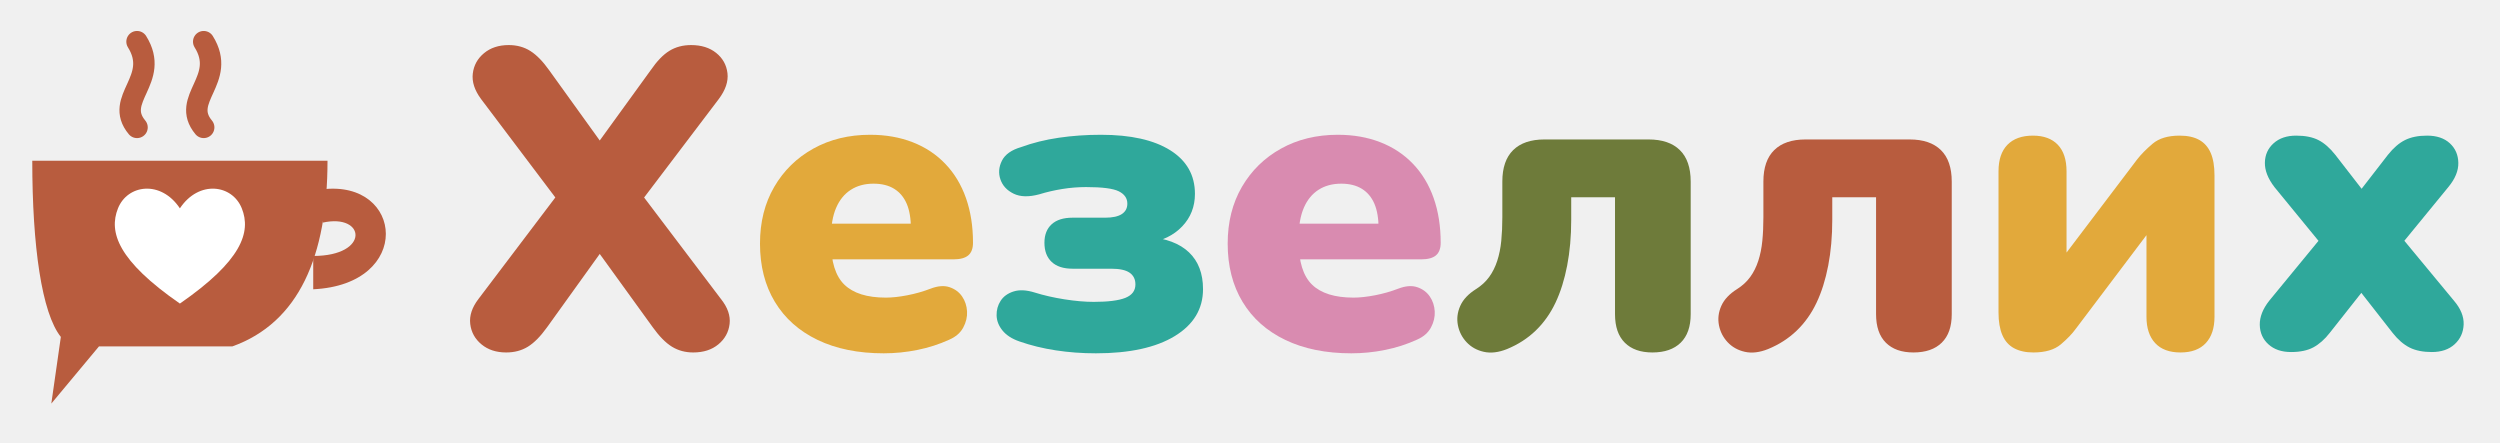
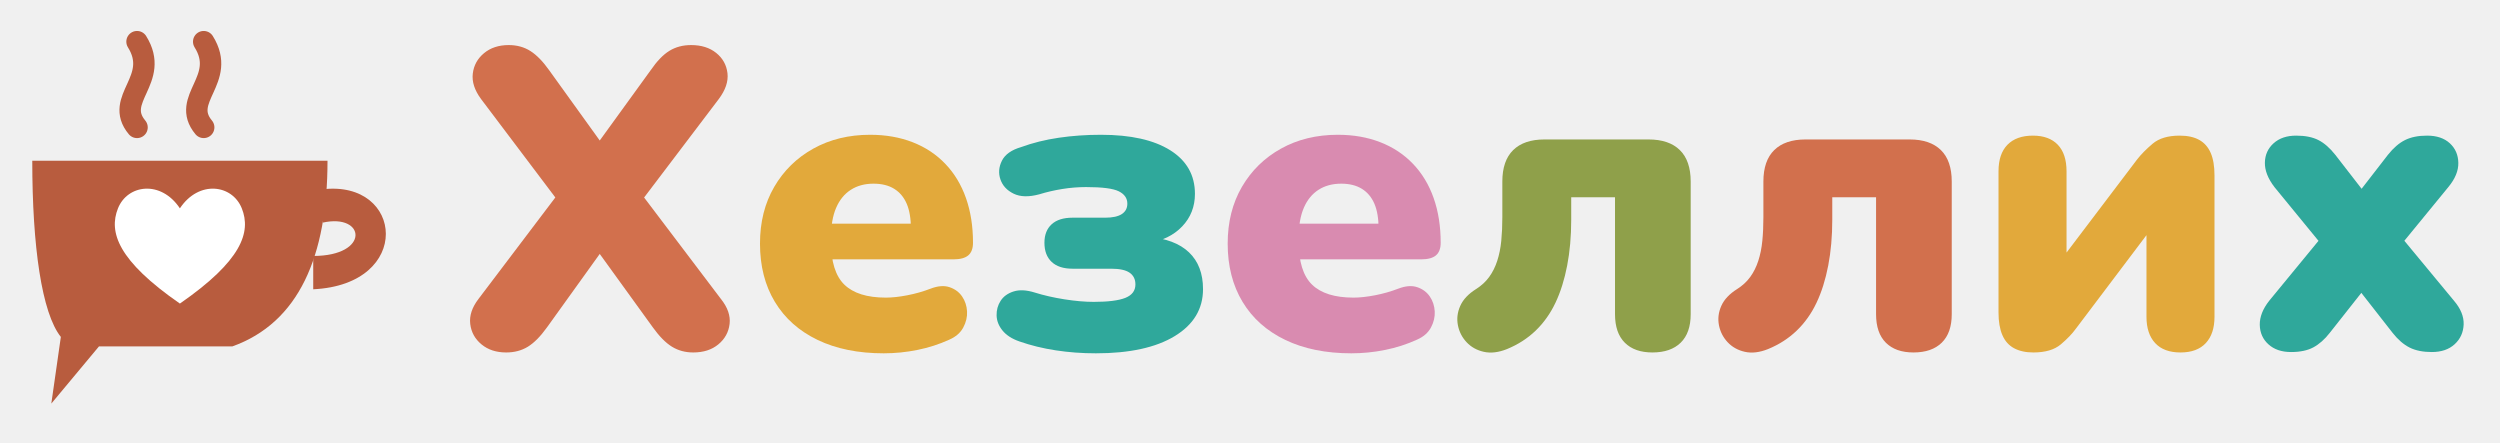
<svg xmlns="http://www.w3.org/2000/svg" viewBox="0 0 587.7 104.0" width="588" height="104">
  <g transform="translate(-6,-7) scale(1.12)">
    <path d="M12 40 H74 C74 60 68 74 54 79 L26 79 L16 91 L18 77 C14 72 12 58 12 40 Z" fill="#B85C3E" />
    <path d="M73 46 C90 44 92 66 71 67 L71 60 C83 60 82 51 73 53 Z" fill="#B85C3E" />
    <path d="M43 70 C30 61 28 55 30 50 C32 45 39 44 43 50 C47 44 54 45 56 50 C58 55 56 61 43 70 Z" fill="#FFFFFF" />
    <path d="M34 33 C29 27 39 23 34 15" fill="none" stroke="#B85C3E" stroke-width="4.5" stroke-linecap="round" />
    <path d="M48 33 C43 27 53 23 48 15" fill="none" stroke="#B85C3E" stroke-width="4.5" stroke-linecap="round" />
  </g>
  <g transform="translate(106,82)">
-     <path d="M12.9 0.9Q9.4 0.9 7.1 -1Q4.8 -2.9 4.45 -5.8Q4.1 -8.7 6.4 -11.7L27.6 -39.7V-31.4L7.0 -58.7Q4.7 -61.8 5.05 -64.7Q5.4 -67.6 7.7 -69.5Q10.0 -71.4 13.5 -71.4Q16.4 -71.4 18.6 -70.0Q20.8 -68.6 23.0 -65.5L37.9 -44.8H31.9L46.9 -65.5Q49.1 -68.7 51.3 -70.05Q53.5 -71.4 56.4 -71.4Q60.0 -71.4 62.3 -69.55Q64.6 -67.7 64.95 -64.8Q65.3 -61.9 62.9 -58.7L42.2 -31.4V-39.7L63.4 -11.7Q65.8 -8.7 65.45 -5.8Q65.1 -2.9 62.8 -1Q60.5 0.9 56.9 0.9Q54.1 0.9 51.9 -0.45Q49.7 -1.8 47.4 -5.0L32.0 -26.3H37.8L22.5 -5.0Q20.2 -1.8 18.0 -0.45Q15.8 0.9 12.9 0.9Z" fill="#B85C3E" />
+     <path d="M12.9 0.9Q9.4 0.9 7.1 -1Q4.8 -2.9 4.45 -5.8Q4.1 -8.7 6.4 -11.7L27.6 -39.7V-31.4L7.0 -58.7Q4.7 -61.8 5.05 -64.7Q5.4 -67.6 7.7 -69.5Q10.0 -71.4 13.5 -71.4Q16.4 -71.4 18.6 -70.0Q20.8 -68.6 23.0 -65.5L37.9 -44.8H31.9L46.9 -65.5Q49.1 -68.7 51.3 -70.05Q53.5 -71.4 56.4 -71.4Q60.0 -71.4 62.3 -69.55Q64.6 -67.7 64.95 -64.8Q65.3 -61.9 62.9 -58.7L42.2 -31.4V-39.7L63.4 -11.7Q65.8 -8.7 65.45 -5.8Q65.1 -2.9 62.8 -1Q60.5 0.9 56.9 0.9Q54.1 0.9 51.9 -0.45Q49.7 -1.8 47.4 -5.0L32.0 -26.3H37.8L22.5 -5.0Q20.2 -1.8 18.0 -0.45Q15.8 0.9 12.9 0.9Z" fill="#D2704D" />
    <path d="M101.7 1.1Q92.7 1.1 86.15 -2.05Q79.6 -5.2 76.1 -11.0Q72.6 -16.8 72.6 -24.7Q72.6 -32.3 75.95 -38.05Q79.3 -43.8 85.15 -47.05Q91.0 -50.3 98.5 -50.3Q104.0 -50.3 108.5 -48.55Q113.0 -46.8 116.2 -43.45Q119.4 -40.1 121.05 -35.4Q122.7 -30.7 122.7 -24.9Q122.7 -22.9 121.6 -21.95Q120.5 -21.0 118.1 -21.0H87.5V-29.4H109.7L108.1 -28.1Q108.1 -31.8 107.1 -34.1Q106.1 -36.4 104.15 -37.6Q102.2 -38.8 99.3 -38.8Q96.2 -38.8 93.95 -37.35Q91.7 -35.9 90.5 -33.1Q89.3 -30.3 89.3 -26.1V-25.2Q89.3 -18.1 92.45 -15.05Q95.6 -12.0 102.2 -12.0Q104.4 -12.0 107.25 -12.55Q110.1 -13.1 112.7 -14.1Q115.3 -15.1 117.2 -14.45Q119.1 -13.8 120.15 -12.25Q121.2 -10.7 121.3 -8.75Q121.4 -6.8 120.4 -4.95Q119.4 -3.1 117.1 -2.1Q113.6 -0.5 109.65 0.3Q105.7 1.1 101.7 1.1Z" fill="#E2A93B" />
    <path d="M151.6 1.1Q146.7 1.1 142.15 0.4Q137.6 -0.3 133.6 -1.7Q131.0 -2.6 129.65 -4.25Q128.3 -5.9 128.25 -7.8Q128.2 -9.7 129.2 -11.25Q130.2 -12.8 132.25 -13.45Q134.3 -14.1 137.2 -13.2Q140.4 -12.2 144.2 -11.6Q148.0 -11.0 151.1 -11.0Q156.2 -11.0 158.55 -11.95Q160.9 -12.9 160.9 -15.1Q160.9 -16.9 159.55 -17.85Q158.2 -18.8 155.2 -18.8H146.1Q142.9 -18.8 141.2 -20.4Q139.5 -22.0 139.5 -24.9Q139.5 -27.7 141.2 -29.25Q142.9 -30.8 146.1 -30.8H153.8Q156.4 -30.8 157.7 -31.65Q159.0 -32.5 159.0 -34.1Q159.0 -36.0 157.0 -37.0Q155.0 -38.0 149.3 -38.0Q146.5 -38.0 143.7 -37.55Q140.9 -37.1 138.3 -36.3Q134.6 -35.3 132.25 -36.45Q129.9 -37.6 129.15 -39.8Q128.4 -42.0 129.5 -44.2Q130.6 -46.4 134.0 -47.4Q138.1 -48.9 142.85 -49.6Q147.6 -50.3 152.8 -50.3Q163.3 -50.3 169.1 -46.65Q174.9 -43.0 174.9 -36.4Q174.9 -31.9 171.9 -28.75Q168.9 -25.6 163.8 -24.8V-26.3Q170.2 -25.8 173.5 -22.65Q176.8 -19.5 176.8 -14.0Q176.8 -7.0 170.15 -2.95Q163.5 1.1 151.6 1.1Z" fill="#2FA89B" />
    <path d="M211.7 1.1Q202.7 1.1 196.15 -2.05Q189.6 -5.2 186.1 -11.0Q182.6 -16.8 182.6 -24.7Q182.6 -32.3 185.95 -38.05Q189.3 -43.8 195.15 -47.05Q201 -50.3 208.5 -50.3Q214 -50.3 218.5 -48.55Q223 -46.8 226.2 -43.45Q229.4 -40.1 231.05 -35.4Q232.7 -30.7 232.7 -24.9Q232.7 -22.9 231.6 -21.95Q230.5 -21.0 228.1 -21.0H197.5V-29.4H219.7L218.1 -28.1Q218.1 -31.8 217.1 -34.1Q216.1 -36.4 214.15 -37.6Q212.2 -38.8 209.3 -38.8Q206.2 -38.8 203.95 -37.35Q201.7 -35.9 200.5 -33.1Q199.3 -30.3 199.3 -26.1V-25.2Q199.3 -18.1 202.45 -15.05Q205.6 -12.0 212.2 -12.0Q214.4 -12.0 217.25 -12.55Q220.1 -13.1 222.7 -14.1Q225.3 -15.1 227.2 -14.45Q229.1 -13.8 230.15 -12.25Q231.2 -10.7 231.3 -8.75Q231.4 -6.8 230.4 -4.95Q229.4 -3.1 227.1 -2.1Q223.6 -0.5 219.65 0.3Q215.7 1.1 211.7 1.1Z" fill="#D98BB0" />
-     <path d="M282.5 0.9Q278.3 0.9 276.0 -1.4Q273.7 -3.7 273.7 -8.1V-35.6H263.4V-30.3Q263.4 -24.5 262.45 -19.55Q261.5 -14.6 259.7 -10.8Q257.9 -7.0 255.05 -4.25Q252.2 -1.5 248.3 0.1Q245.3 1.3 242.85 0.75Q240.4 0.2 238.8 -1.5Q237.2 -3.2 236.75 -5.5Q236.3 -7.8 237.3 -10.05Q238.3 -12.3 241 -14.0Q242.9 -15.2 244.1 -16.85Q245.3 -18.5 246.0 -20.65Q246.7 -22.8 246.95 -25.35Q247.2 -27.9 247.2 -30.9V-39.3Q247.2 -44.2 249.75 -46.7Q252.3 -49.2 257.1 -49.2H281.6Q286.4 -49.2 288.95 -46.7Q291.5 -44.2 291.5 -39.3V-8.1Q291.5 -3.7 289.15 -1.4Q286.8 0.9 282.5 0.9Z" fill="#6E7B3A" />
-     <path d="M343.9 0.9Q339.7 0.9 337.4 -1.4Q335.1 -3.7 335.1 -8.1V-35.6H324.8V-30.3Q324.8 -24.5 323.85 -19.55Q322.9 -14.6 321.1 -10.8Q319.3 -7.0 316.45 -4.25Q313.6 -1.5 309.7 0.1Q306.7 1.3 304.25 0.75Q301.8 0.2 300.2 -1.5Q298.6 -3.2 298.15 -5.5Q297.7 -7.8 298.7 -10.05Q299.7 -12.3 302.4 -14.0Q304.3 -15.2 305.5 -16.85Q306.7 -18.5 307.4 -20.65Q308.1 -22.8 308.35 -25.35Q308.6 -27.9 308.6 -30.9V-39.3Q308.6 -44.2 311.15 -46.7Q313.7 -49.2 318.5 -49.2H343.0Q347.8 -49.2 350.35 -46.7Q352.9 -44.2 352.9 -39.3V-8.1Q352.9 -3.7 350.55 -1.4Q348.2 0.9 343.9 0.9Z" fill="#B85C3E" />
+     <path d="M282.5 0.9Q278.3 0.9 276.0 -1.4Q273.7 -3.7 273.7 -8.1V-35.6H263.4V-30.3Q263.4 -24.5 262.45 -19.55Q261.5 -14.6 259.7 -10.8Q257.9 -7.0 255.05 -4.25Q252.2 -1.5 248.3 0.1Q245.3 1.3 242.85 0.75Q240.4 0.2 238.8 -1.5Q237.2 -3.2 236.75 -5.5Q236.3 -7.8 237.3 -10.05Q238.3 -12.3 241 -14.0Q242.9 -15.2 244.1 -16.85Q245.3 -18.5 246.0 -20.65Q246.7 -22.8 246.95 -25.35Q247.2 -27.9 247.2 -30.9V-39.3Q247.2 -44.2 249.75 -46.7Q252.3 -49.2 257.1 -49.2H281.6Q286.4 -49.2 288.95 -46.7Q291.5 -44.2 291.5 -39.3V-8.1Q291.5 -3.7 289.15 -1.4Q286.8 0.9 282.5 0.9Z" fill="#8FA04A" />
+     <path d="M343.9 0.9Q339.7 0.9 337.4 -1.4Q335.1 -3.7 335.1 -8.1V-35.6H324.8V-30.3Q324.8 -24.5 323.85 -19.55Q322.9 -14.6 321.1 -10.8Q319.3 -7.0 316.45 -4.25Q313.6 -1.5 309.7 0.1Q306.7 1.3 304.25 0.75Q301.8 0.2 300.2 -1.5Q298.6 -3.2 298.15 -5.5Q297.7 -7.8 298.7 -10.05Q299.7 -12.3 302.4 -14.0Q304.3 -15.2 305.5 -16.85Q306.7 -18.5 307.4 -20.65Q308.1 -22.8 308.35 -25.35Q308.6 -27.9 308.6 -30.9V-39.3Q308.6 -44.2 311.15 -46.7Q313.7 -49.2 318.5 -49.2H343.0Q347.8 -49.2 350.35 -46.7Q352.9 -44.2 352.9 -39.3V-8.1Q352.9 -3.7 350.55 -1.4Q348.2 0.9 343.9 0.9Z" fill="#D2704D" />
    <path d="M372.1 0.9Q369.4 0.9 367.55 -0.1Q365.7 -1.1 364.8 -3.2Q363.9 -5.3 363.9 -8.5V-41.7Q363.9 -45.8 366.0 -47.95Q368.1 -50.1 372.0 -50.1Q375.8 -50.1 377.85 -47.95Q379.9 -45.8 379.9 -41.7V-18.9H377.1L396.5 -44.5Q397.9 -46.3 400.15 -48.2Q402.4 -50.1 406.5 -50.1Q409.3 -50.1 411.1 -49.1Q412.9 -48.1 413.8 -46.05Q414.7 -44.0 414.7 -40.7V-7.5Q414.7 -3.5 412.65 -1.3Q410.6 0.9 406.7 0.9Q402.8 0.9 400.75 -1.3Q398.7 -3.5 398.7 -7.5V-30.4H401.5L382.1 -4.7Q380.8 -2.9 378.55 -1Q376.3 0.9 372.1 0.9Z" fill="#E2A93B" />
    <path d="M432.7 0.8Q429.4 0.8 427.4 -1.0Q425.4 -2.8 425.35 -5.6Q425.3 -8.4 427.6 -11.3L442.4 -29.3V-21.4L428.8 -38.0Q426.5 -41.0 426.55 -43.75Q426.6 -46.5 428.6 -48.3Q430.6 -50.1 433.9 -50.1Q437.1 -50.1 439.15 -49.05Q441.2 -48.0 443.1 -45.6L452.4 -33.6H446.2L455.5 -45.6Q457.4 -48.0 459.5 -49.05Q461.6 -50.1 464.7 -50.1Q468.1 -50.1 470.05 -48.3Q472.0 -46.5 472.05 -43.7Q472.1 -40.9 469.7 -38.0L456.1 -21.4V-29.3L471.0 -11.3Q473.4 -8.5 473.3 -5.7Q473.2 -2.9 471.2 -1.05Q469.2 0.8 465.8 0.8Q462.7 0.8 460.6 -0.25Q458.5 -1.3 456.6 -3.7L446.2 -17.0H452.3L441.8 -3.7Q440 -1.4 437.95 -0.3Q435.9 0.8 432.7 0.8Z" fill="#2FA89B" />
  </g>
</svg>
